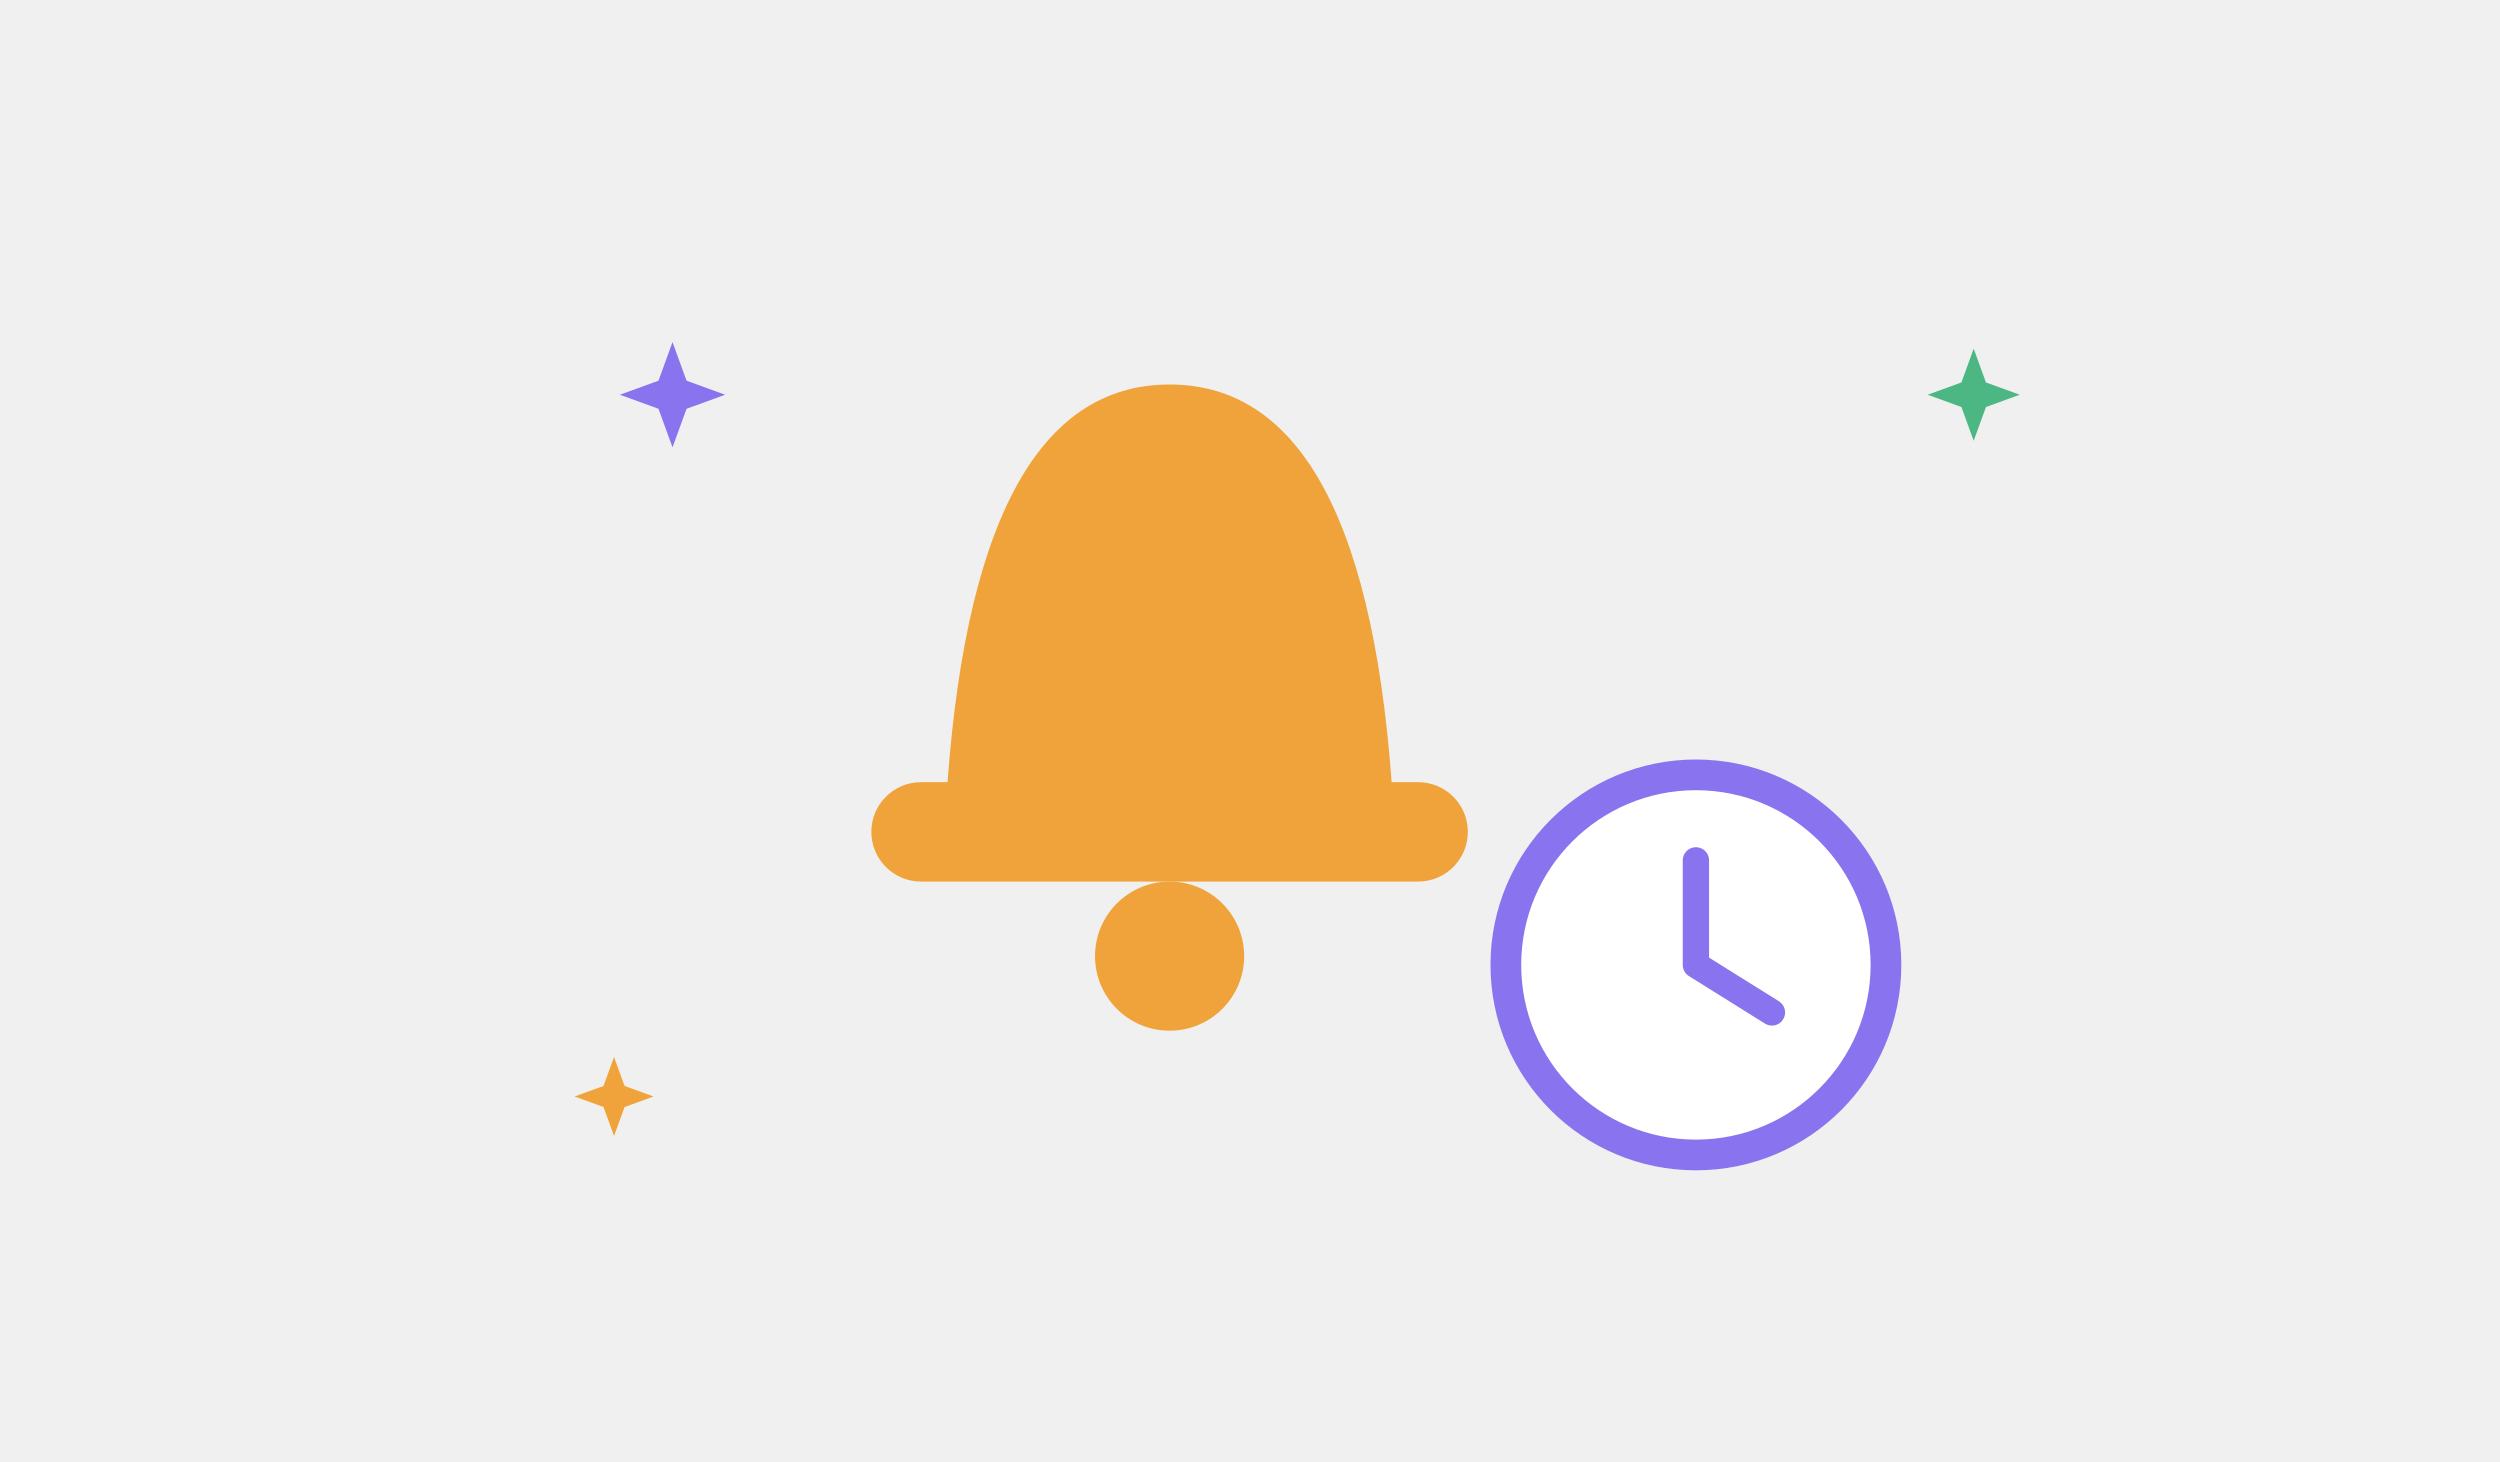
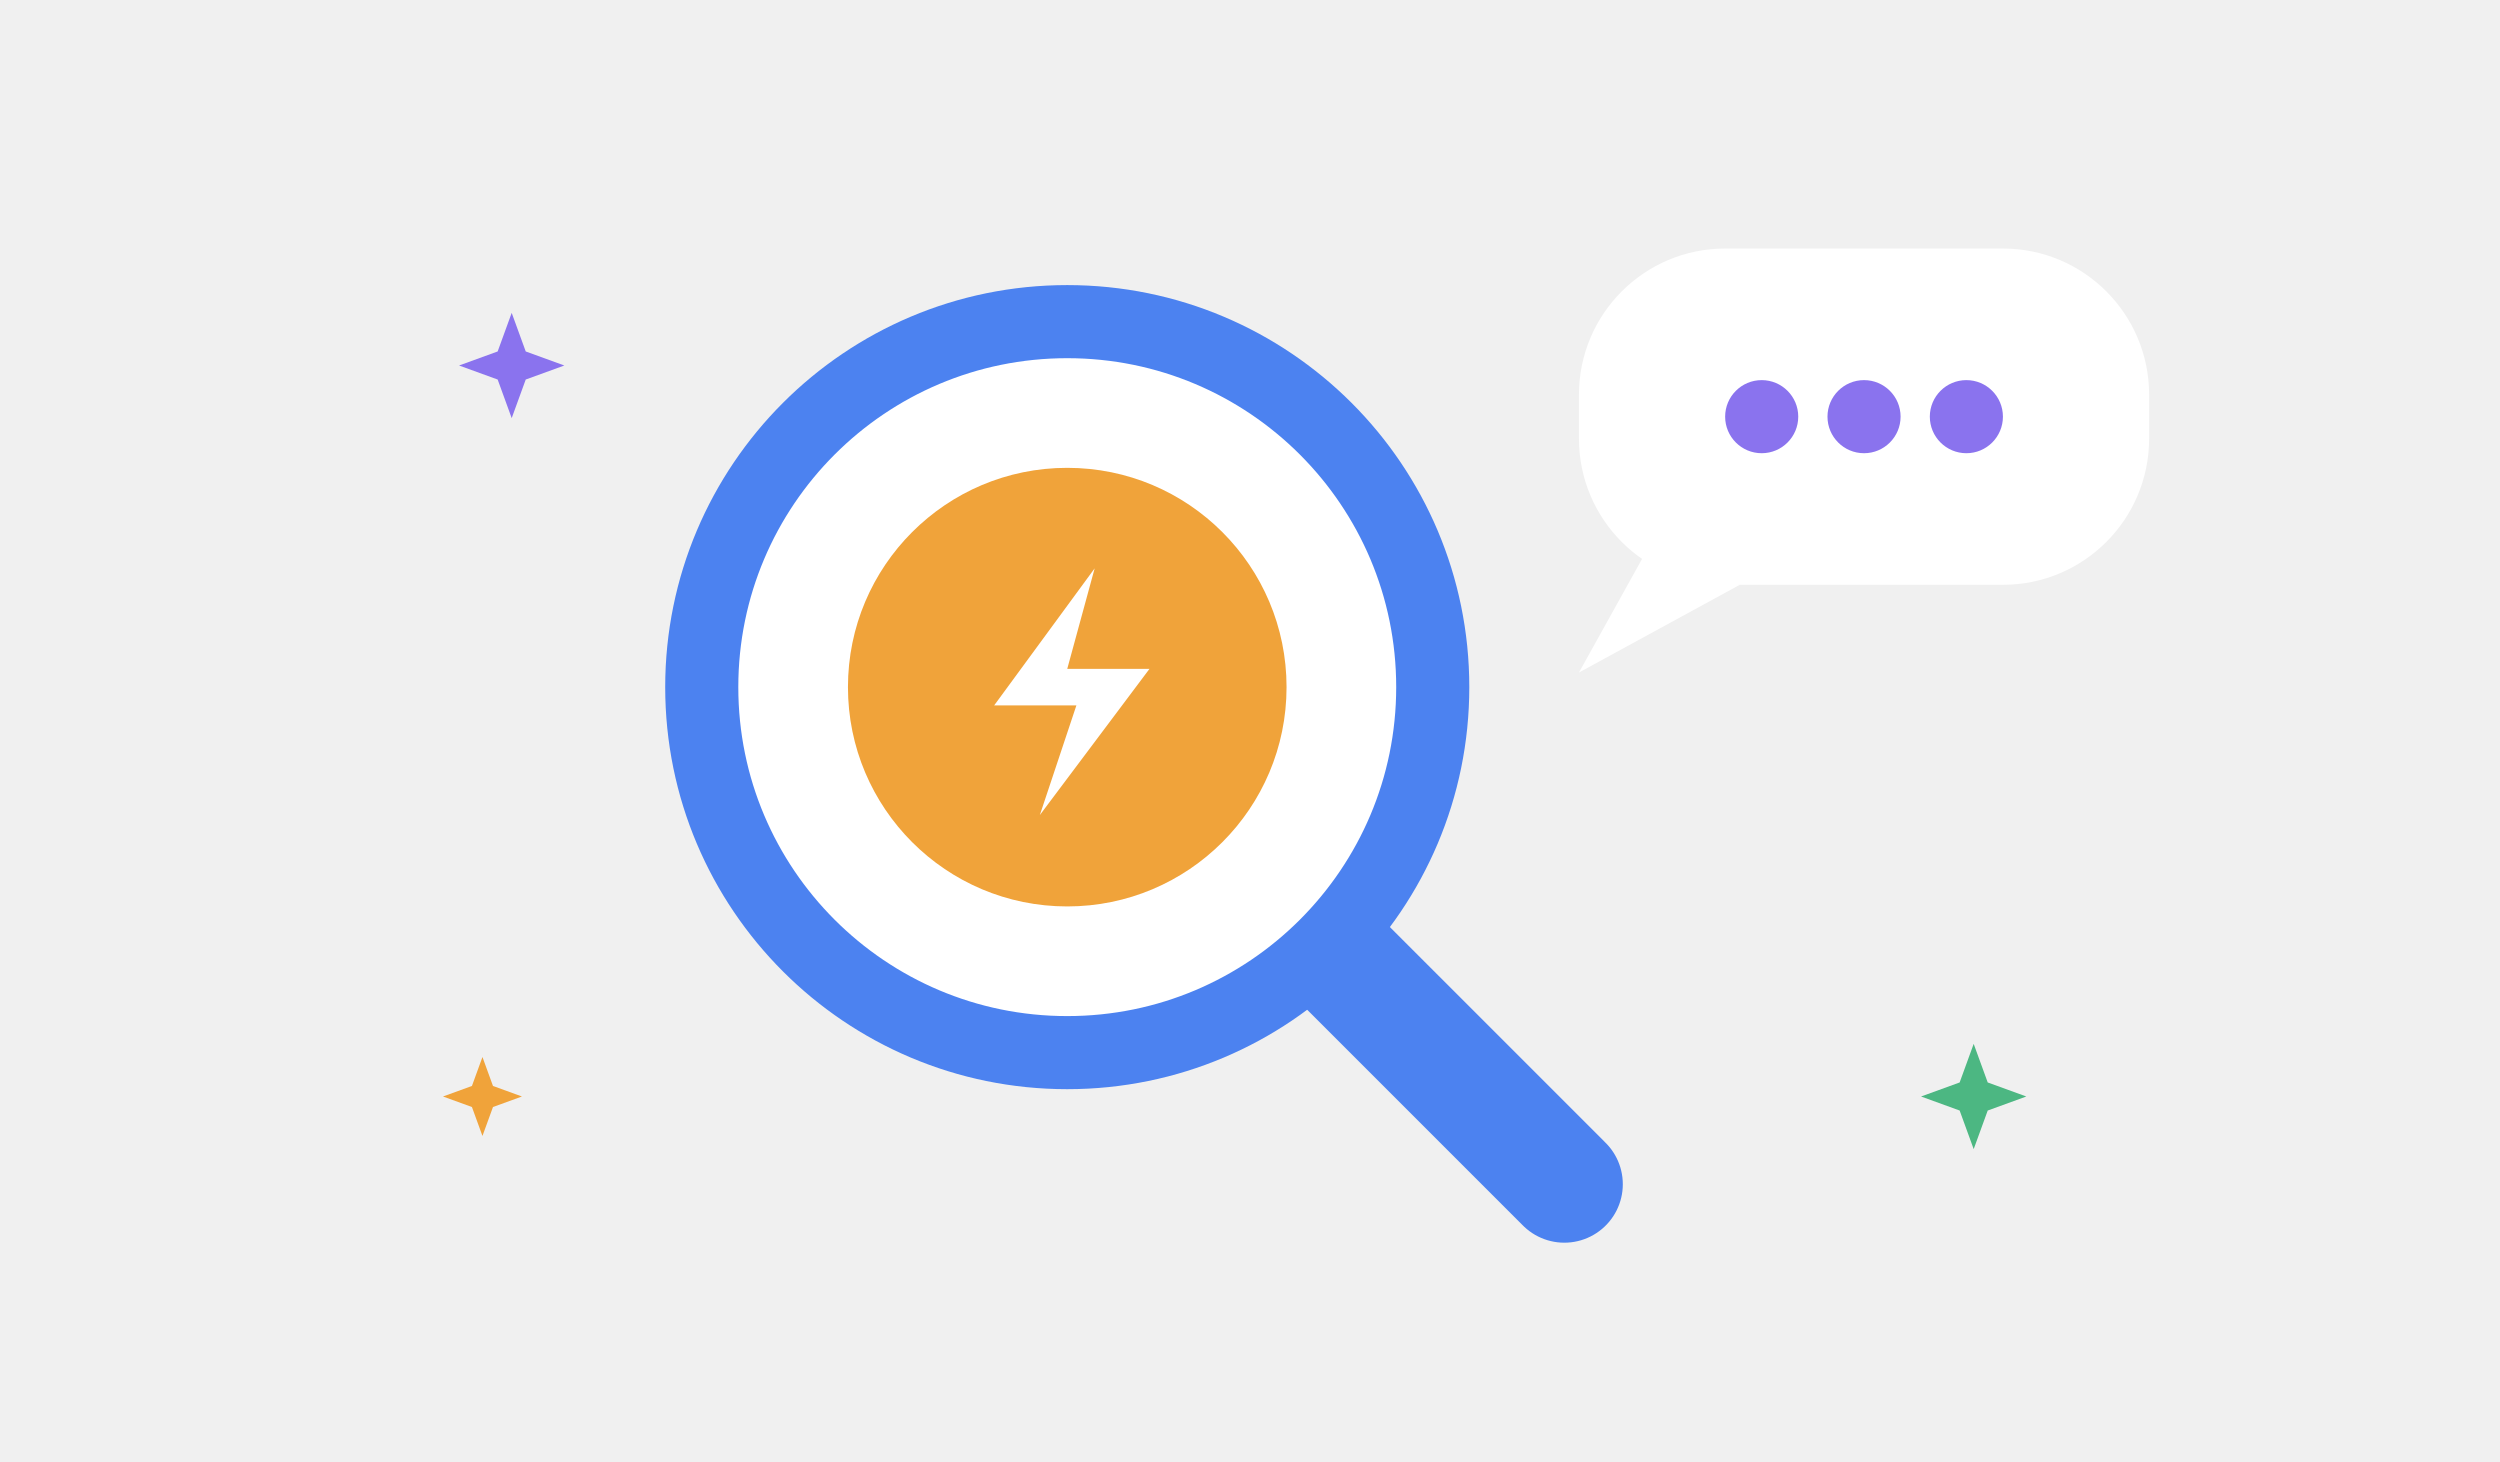
<svg xmlns="http://www.w3.org/2000/svg" width="342" height="200" viewBox="0 0 342 200">
-   <path d="M129.4 110.4Q132.8 52.6 160 52.6Q187.2 52.6 190.6 110.4z" fill="#F0A33A" />
-   <rect x="119.2" y="107.0" width="81.6" height="13.6" rx="6.8" fill="#F0A33A" />
-   <circle cx="160" cy="130.8" r="10.2" fill="#F0A33A" />
-   <circle cx="232" cy="132" r="26" fill="#FFFFFF" stroke="#8A73EE" stroke-width="4.2" />
-   <path d="M232 132l0.0 -14.3M232 132l10.4 6.5" stroke="#8A73EE" stroke-width="3.6" stroke-linecap="round" />
-   <path d="M92 46.8l1.92 5.28 5.28 1.92 -5.28 1.92 -1.92 5.28 -1.92 -5.28 -5.28 -1.92 5.28 -1.92z" fill="#8A73EE" />
-   <path d="M270 47.7l1.68 4.62 4.62 1.68 -4.62 1.68 -1.68 4.62 -1.68 -4.62 -4.62 -1.68 4.62 -1.68z" fill="#4CB782" />
-   <path d="M84 144.6l1.44 3.96 3.96 1.44 -3.96 1.44 -1.44 3.96 -1.44 -3.96 -3.96 -1.44 3.96 -1.44z" fill="#F0A33A" />
+   <path d="M180 128L214 162" stroke="#4C82F0" stroke-width="16" stroke-linecap="round" />
+   <circle cx="146" cy="94" r="50" fill="#FFFFFF" stroke="#4C82F0" stroke-width="10" />
+   <circle cx="146" cy="94" r="30" fill="#F0A33A" />
+   <path d="M149.75 77.75l-13.75 18.75h11.25l-5.0 15.0 15.0 -20.0h-11.25z" fill="#FFFFFF" />
+   <rect x="216" y="34" width="78" height="46" rx="20" fill="#FFFFFF" />
+   <path d="M226 74 l-10 18 22-12z" fill="#FFFFFF" />
+   <circle cx="241" cy="57" r="5" fill="#8A73EE" />
+   <circle cx="255" cy="57" r="5" fill="#8A73EE" />
+   <circle cx="269" cy="57" r="5" fill="#8A73EE" />
+   <path d="M70 42.8l1.92 5.28 5.28 1.92 -5.28 1.92 -1.92 5.28 -1.92 -5.28 -5.28 -1.92 5.28 -1.92z" fill="#8A73EE" />
+   <path d="M270 142.8l1.92 5.28 5.28 1.92 -5.28 1.92 -1.92 5.28 -1.92 -5.28 -5.28 -1.92 5.28 -1.92z" fill="#4CB782" />
+   <path d="M66 144.6l1.44 3.96 3.96 1.44 -3.96 1.44 -1.44 3.96 -1.44 -3.96 -3.96 -1.44 3.96 -1.44z" fill="#F0A33A" />
</svg>
